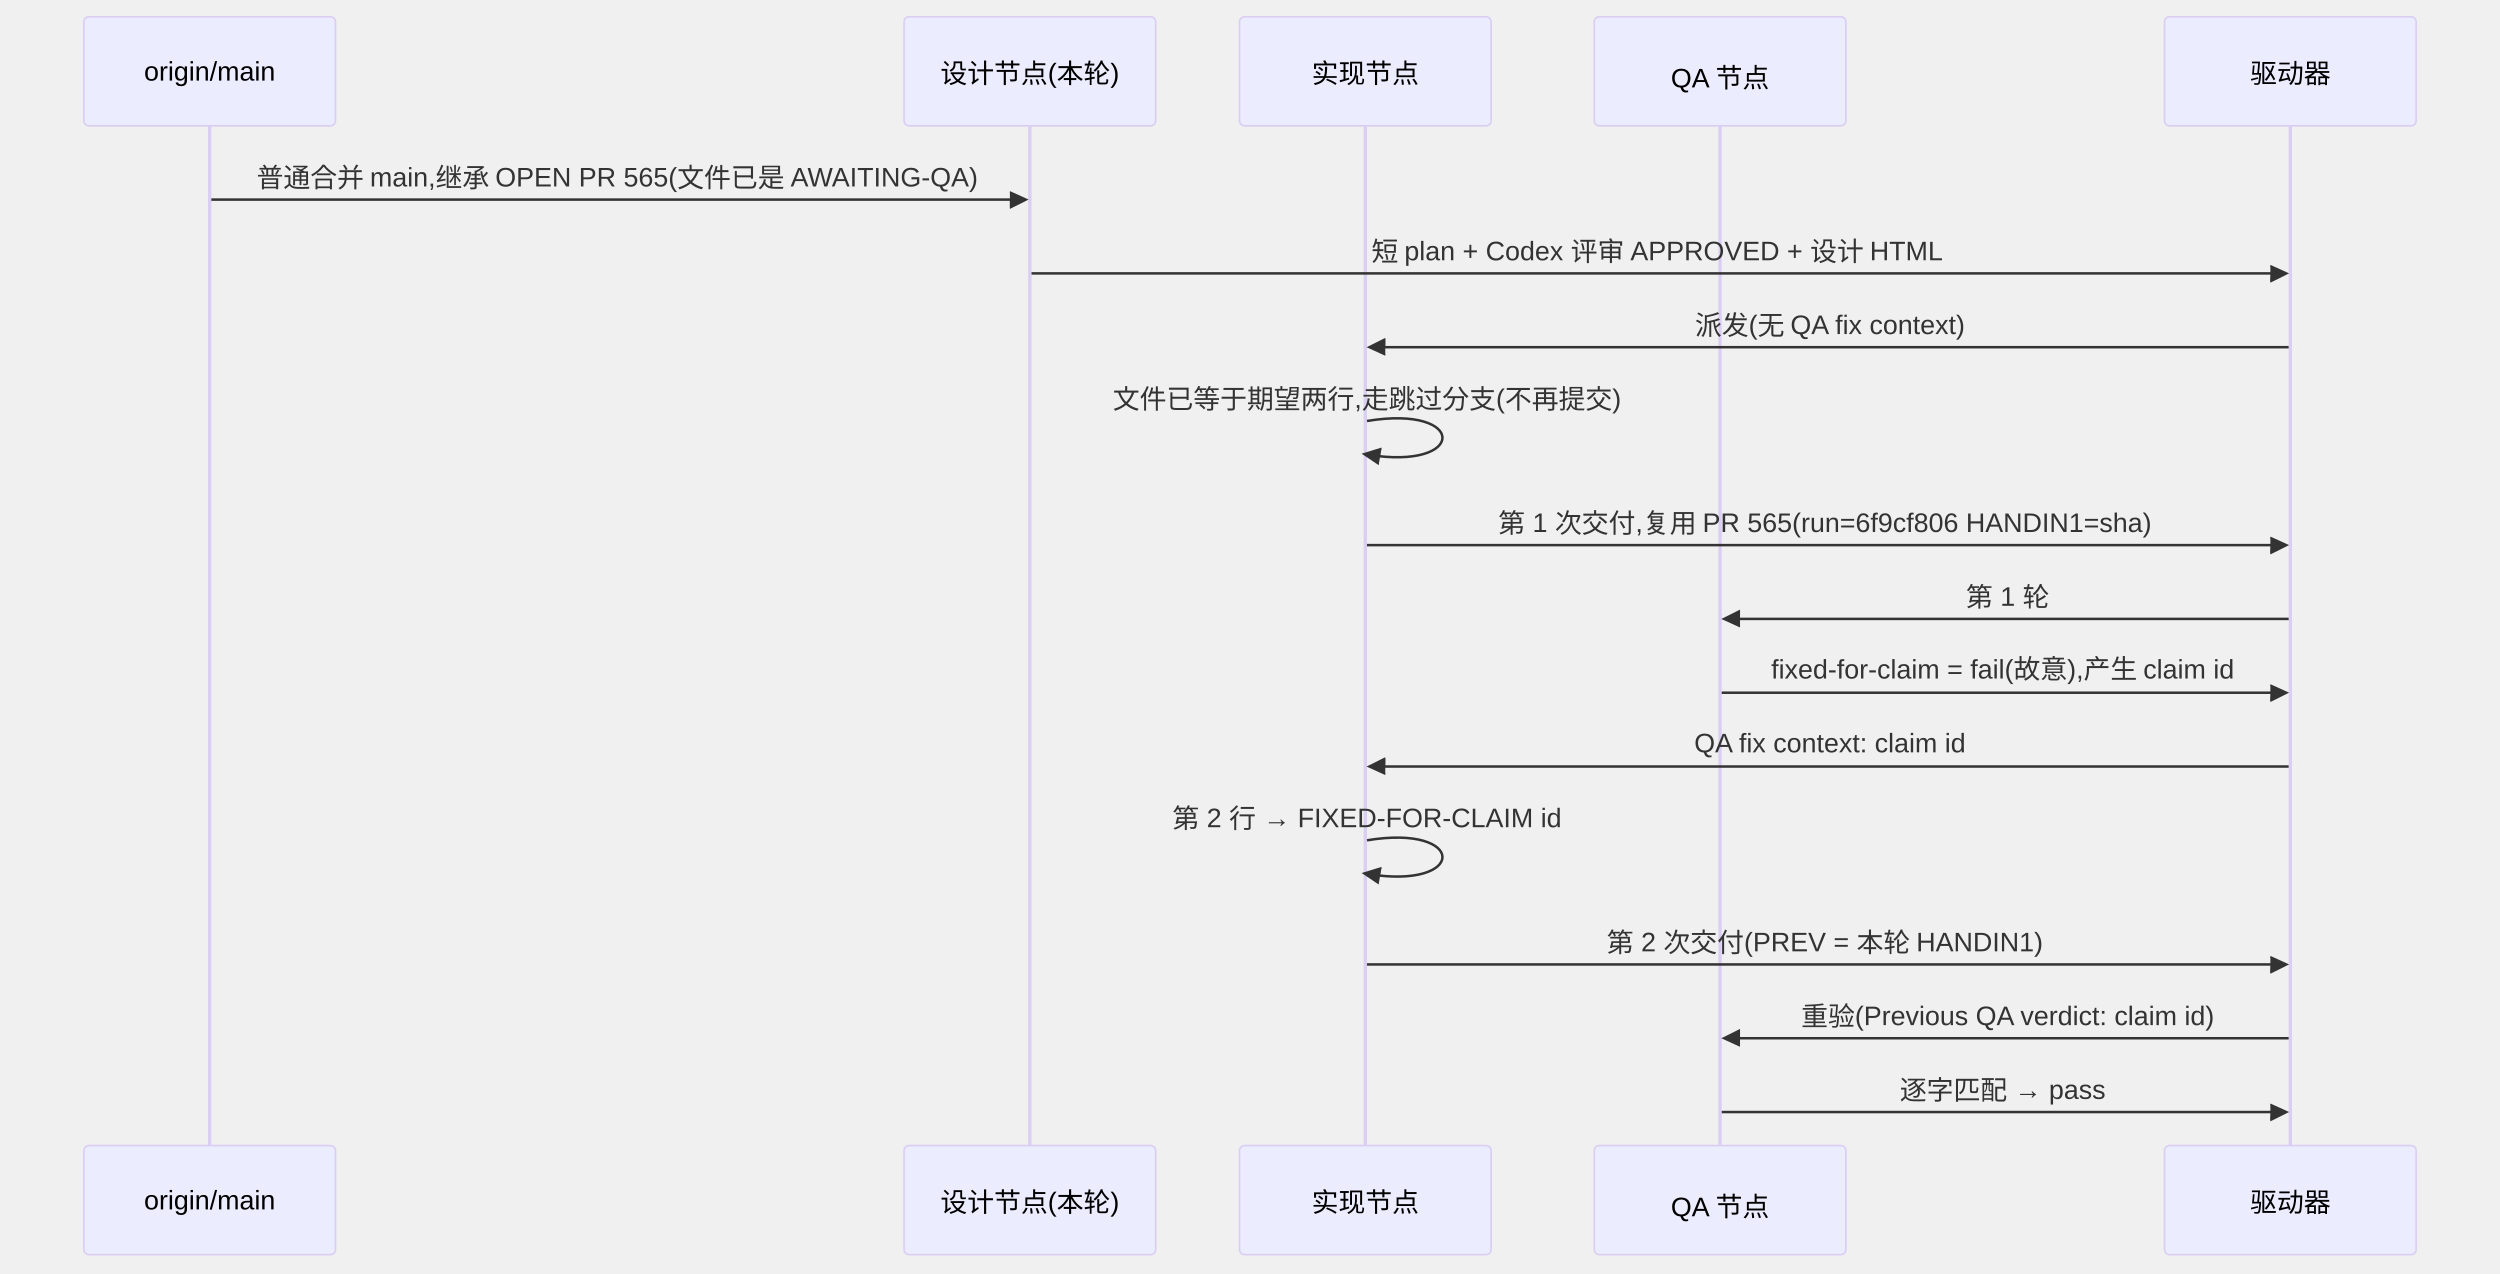
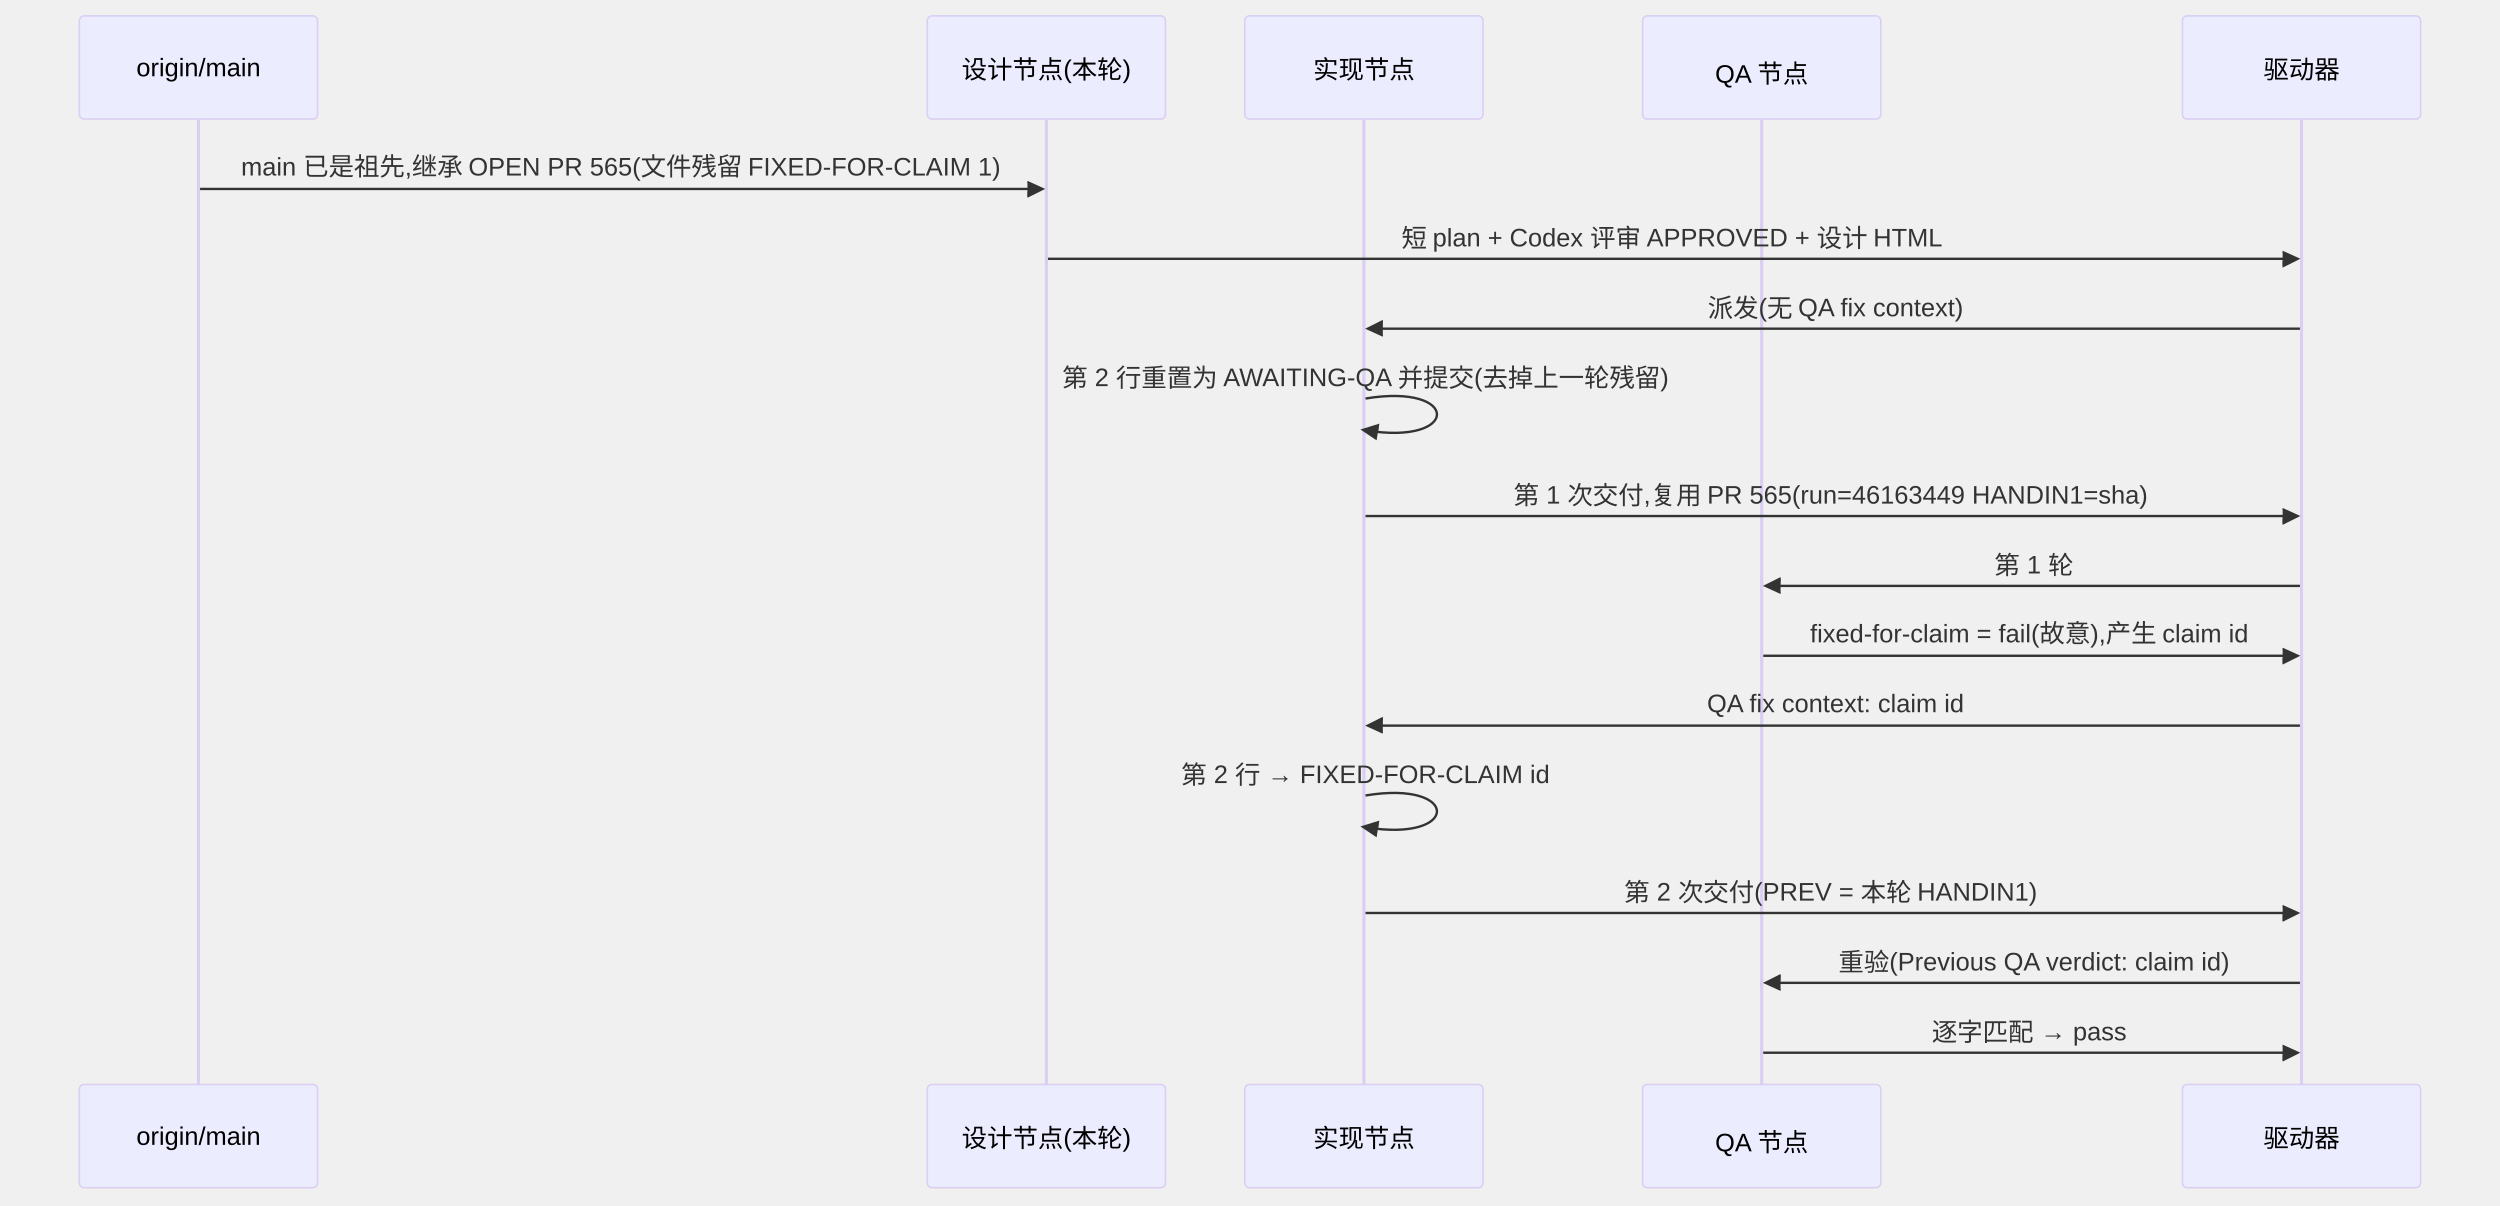
- <svg xmlns="http://www.w3.org/2000/svg" id="FLY-3150-d1" width="100%" style="max-width: 1490.5px; background-color: white;" viewBox="-50 -10 1490.5 759" role="graphics-document document" aria-roledescription="sequence">
+ <svg xmlns="http://www.w3.org/2000/svg" id="FLY-3150-d1" width="100%" style="max-width: 1574.5px; background-color: white;" viewBox="-50 -10 1574.5 759" role="graphics-document document" aria-roledescription="sequence">
  <g>
-     <rect x="1240.5" y="673" fill="#eaeaea" stroke="#666" width="150" height="65" name="D" rx="3" ry="3" class="actor actor-bottom" />
-     <text x="1315.5" y="705.5" dominant-baseline="central" alignment-baseline="central" class="actor actor-box" style="text-anchor: middle; font-size: 16px; font-weight: 400;">
-       <tspan x="1315.5" dy="0">驱动器</tspan>
+     <rect x="1324.5" y="673" fill="#eaeaea" stroke="#666" width="150" height="65" name="D" rx="3" ry="3" class="actor actor-bottom" />
+     <text x="1399.5" y="705.5" dominant-baseline="central" alignment-baseline="central" class="actor actor-box" style="text-anchor: middle; font-size: 16px; font-weight: 400;">
+       <tspan x="1399.5" dy="0">驱动器</tspan>
    </text>
  </g>
  <g>
-     <rect x="900.5" y="673" fill="#eaeaea" stroke="#666" width="150" height="65" name="Q" rx="3" ry="3" class="actor actor-bottom" />
-     <text x="975.5" y="705.5" dominant-baseline="central" alignment-baseline="central" class="actor actor-box" style="text-anchor: middle; font-size: 16px; font-weight: 400;">
-       <tspan x="975.5" dy="0">QA 节点</tspan>
+     <rect x="984.5" y="673" fill="#eaeaea" stroke="#666" width="150" height="65" name="Q" rx="3" ry="3" class="actor actor-bottom" />
+     <text x="1059.5" y="705.5" dominant-baseline="central" alignment-baseline="central" class="actor actor-box" style="text-anchor: middle; font-size: 16px; font-weight: 400;">
+       <tspan x="1059.5" dy="0">QA 节点</tspan>
    </text>
  </g>
  <g>
-     <rect x="689" y="673" fill="#eaeaea" stroke="#666" width="150" height="65" name="I" rx="3" ry="3" class="actor actor-bottom" />
-     <text x="764" y="705.5" dominant-baseline="central" alignment-baseline="central" class="actor actor-box" style="text-anchor: middle; font-size: 16px; font-weight: 400;">
-       <tspan x="764" dy="0">实现节点</tspan>
+     <rect x="734" y="673" fill="#eaeaea" stroke="#666" width="150" height="65" name="I" rx="3" ry="3" class="actor actor-bottom" />
+     <text x="809" y="705.5" dominant-baseline="central" alignment-baseline="central" class="actor actor-box" style="text-anchor: middle; font-size: 16px; font-weight: 400;">
+       <tspan x="809" dy="0">实现节点</tspan>
    </text>
  </g>
  <g>
-     <rect x="489" y="673" fill="#eaeaea" stroke="#666" width="150" height="65" name="S" rx="3" ry="3" class="actor actor-bottom" />
-     <text x="564" y="705.5" dominant-baseline="central" alignment-baseline="central" class="actor actor-box" style="text-anchor: middle; font-size: 16px; font-weight: 400;">
-       <tspan x="564" dy="0">设计节点(本轮)</tspan>
+     <rect x="534" y="673" fill="#eaeaea" stroke="#666" width="150" height="65" name="S" rx="3" ry="3" class="actor actor-bottom" />
+     <text x="609" y="705.5" dominant-baseline="central" alignment-baseline="central" class="actor actor-box" style="text-anchor: middle; font-size: 16px; font-weight: 400;">
+       <tspan x="609" dy="0">设计节点(本轮)</tspan>
    </text>
  </g>
  <g>
    <rect x="0" y="673" fill="#eaeaea" stroke="#666" width="150" height="65" name="M" rx="3" ry="3" class="actor actor-bottom" />
    <text x="75" y="705.5" dominant-baseline="central" alignment-baseline="central" class="actor actor-box" style="text-anchor: middle; font-size: 16px; font-weight: 400;">
      <tspan x="75" dy="0">origin/main</tspan>
    </text>
  </g>
  <g>
-     <line id="actor4" x1="1315.5" y1="65" x2="1315.5" y2="673" class="actor-line 200" stroke-width="0.5px" stroke="#999" name="D" />
+     <line id="actor4" x1="1399.5" y1="65" x2="1399.5" y2="673" class="actor-line 200" stroke-width="0.5px" stroke="#999" name="D" />
    <g id="root-4">
-       <rect x="1240.5" y="0" fill="#eaeaea" stroke="#666" width="150" height="65" name="D" rx="3" ry="3" class="actor actor-top" />
-       <text x="1315.5" y="32.5" dominant-baseline="central" alignment-baseline="central" class="actor actor-box" style="text-anchor: middle; font-size: 16px; font-weight: 400;">
-         <tspan x="1315.5" dy="0">驱动器</tspan>
+       <rect x="1324.5" y="0" fill="#eaeaea" stroke="#666" width="150" height="65" name="D" rx="3" ry="3" class="actor actor-top" />
+       <text x="1399.5" y="32.5" dominant-baseline="central" alignment-baseline="central" class="actor actor-box" style="text-anchor: middle; font-size: 16px; font-weight: 400;">
+         <tspan x="1399.5" dy="0">驱动器</tspan>
      </text>
    </g>
  </g>
  <g>
-     <line id="actor3" x1="975.5" y1="65" x2="975.5" y2="673" class="actor-line 200" stroke-width="0.5px" stroke="#999" name="Q" />
+     <line id="actor3" x1="1059.5" y1="65" x2="1059.5" y2="673" class="actor-line 200" stroke-width="0.5px" stroke="#999" name="Q" />
    <g id="root-3">
-       <rect x="900.5" y="0" fill="#eaeaea" stroke="#666" width="150" height="65" name="Q" rx="3" ry="3" class="actor actor-top" />
-       <text x="975.5" y="32.5" dominant-baseline="central" alignment-baseline="central" class="actor actor-box" style="text-anchor: middle; font-size: 16px; font-weight: 400;">
-         <tspan x="975.5" dy="0">QA 节点</tspan>
+       <rect x="984.5" y="0" fill="#eaeaea" stroke="#666" width="150" height="65" name="Q" rx="3" ry="3" class="actor actor-top" />
+       <text x="1059.5" y="32.5" dominant-baseline="central" alignment-baseline="central" class="actor actor-box" style="text-anchor: middle; font-size: 16px; font-weight: 400;">
+         <tspan x="1059.5" dy="0">QA 节点</tspan>
      </text>
    </g>
  </g>
  <g>
-     <line id="actor2" x1="764" y1="65" x2="764" y2="673" class="actor-line 200" stroke-width="0.5px" stroke="#999" name="I" />
+     <line id="actor2" x1="809" y1="65" x2="809" y2="673" class="actor-line 200" stroke-width="0.5px" stroke="#999" name="I" />
    <g id="root-2">
-       <rect x="689" y="0" fill="#eaeaea" stroke="#666" width="150" height="65" name="I" rx="3" ry="3" class="actor actor-top" />
-       <text x="764" y="32.5" dominant-baseline="central" alignment-baseline="central" class="actor actor-box" style="text-anchor: middle; font-size: 16px; font-weight: 400;">
-         <tspan x="764" dy="0">实现节点</tspan>
+       <rect x="734" y="0" fill="#eaeaea" stroke="#666" width="150" height="65" name="I" rx="3" ry="3" class="actor actor-top" />
+       <text x="809" y="32.5" dominant-baseline="central" alignment-baseline="central" class="actor actor-box" style="text-anchor: middle; font-size: 16px; font-weight: 400;">
+         <tspan x="809" dy="0">实现节点</tspan>
      </text>
    </g>
  </g>
  <g>
-     <line id="actor1" x1="564" y1="65" x2="564" y2="673" class="actor-line 200" stroke-width="0.5px" stroke="#999" name="S" />
+     <line id="actor1" x1="609" y1="65" x2="609" y2="673" class="actor-line 200" stroke-width="0.5px" stroke="#999" name="S" />
    <g id="root-1">
-       <rect x="489" y="0" fill="#eaeaea" stroke="#666" width="150" height="65" name="S" rx="3" ry="3" class="actor actor-top" />
-       <text x="564" y="32.5" dominant-baseline="central" alignment-baseline="central" class="actor actor-box" style="text-anchor: middle; font-size: 16px; font-weight: 400;">
-         <tspan x="564" dy="0">设计节点(本轮)</tspan>
+       <rect x="534" y="0" fill="#eaeaea" stroke="#666" width="150" height="65" name="S" rx="3" ry="3" class="actor actor-top" />
+       <text x="609" y="32.5" dominant-baseline="central" alignment-baseline="central" class="actor actor-box" style="text-anchor: middle; font-size: 16px; font-weight: 400;">
+         <tspan x="609" dy="0">设计节点(本轮)</tspan>
      </text>
    </g>
  </g>
  <g>
    <line id="actor0" x1="75" y1="65" x2="75" y2="673" class="actor-line 200" stroke-width="0.5px" stroke="#999" name="M" />
    <g id="root-0">
      <rect x="0" y="0" fill="#eaeaea" stroke="#666" width="150" height="65" name="M" rx="3" ry="3" class="actor actor-top" />
      <text x="75" y="32.5" dominant-baseline="central" alignment-baseline="central" class="actor actor-box" style="text-anchor: middle; font-size: 16px; font-weight: 400;">
        <tspan x="75" dy="0">origin/main</tspan>
      </text>
    </g>
  </g>
  <style>#FLY-3150-d1{font-family:"trebuchet ms",verdana,arial,sans-serif;font-size:16px;fill:#333;}@keyframes edge-animation-frame{from{stroke-dashoffset:0;}}@keyframes dash{to{stroke-dashoffset:0;}}#FLY-3150-d1 .edge-animation-slow{stroke-dasharray:9,5!important;stroke-dashoffset:900;animation:dash 50s linear infinite;stroke-linecap:round;}#FLY-3150-d1 .edge-animation-fast{stroke-dasharray:9,5!important;stroke-dashoffset:900;animation:dash 20s linear infinite;stroke-linecap:round;}#FLY-3150-d1 .error-icon{fill:#552222;}#FLY-3150-d1 .error-text{fill:#552222;stroke:#552222;}#FLY-3150-d1 .edge-thickness-normal{stroke-width:1px;}#FLY-3150-d1 .edge-thickness-thick{stroke-width:3.5px;}#FLY-3150-d1 .edge-pattern-solid{stroke-dasharray:0;}#FLY-3150-d1 .edge-thickness-invisible{stroke-width:0;fill:none;}#FLY-3150-d1 .edge-pattern-dashed{stroke-dasharray:3;}#FLY-3150-d1 .edge-pattern-dotted{stroke-dasharray:2;}#FLY-3150-d1 .marker{fill:#333333;stroke:#333333;}#FLY-3150-d1 .marker.cross{stroke:#333333;}#FLY-3150-d1 svg{font-family:"trebuchet ms",verdana,arial,sans-serif;font-size:16px;}#FLY-3150-d1 p{margin:0;}#FLY-3150-d1 .actor{stroke:hsl(259.626, 59.777%, 87.902%);fill:#ECECFF;}#FLY-3150-d1 text.actor&gt;tspan{fill:black;stroke:none;}#FLY-3150-d1 .actor-line{stroke:hsl(259.626, 59.777%, 87.902%);}#FLY-3150-d1 .innerArc{stroke-width:1.5;stroke-dasharray:none;}#FLY-3150-d1 .messageLine0{stroke-width:1.5;stroke-dasharray:none;stroke:#333;}#FLY-3150-d1 .messageLine1{stroke-width:1.5;stroke-dasharray:2,2;stroke:#333;}#FLY-3150-d1 #arrowhead path{fill:#333;stroke:#333;}#FLY-3150-d1 .sequenceNumber{fill:white;}#FLY-3150-d1 #sequencenumber{fill:#333;}#FLY-3150-d1 #crosshead path{fill:#333;stroke:#333;}#FLY-3150-d1 .messageText{fill:#333;stroke:none;}#FLY-3150-d1 .labelBox{stroke:hsl(259.626, 59.777%, 87.902%);fill:#ECECFF;}#FLY-3150-d1 .labelText,#FLY-3150-d1 .labelText&gt;tspan{fill:black;stroke:none;}#FLY-3150-d1 .loopText,#FLY-3150-d1 .loopText&gt;tspan{fill:black;stroke:none;}#FLY-3150-d1 .loopLine{stroke-width:2px;stroke-dasharray:2,2;stroke:hsl(259.626, 59.777%, 87.902%);fill:hsl(259.626, 59.777%, 87.902%);}#FLY-3150-d1 .note{stroke:#aaaa33;fill:#fff5ad;}#FLY-3150-d1 .noteText,#FLY-3150-d1 .noteText&gt;tspan{fill:black;stroke:none;}#FLY-3150-d1 .activation0{fill:#f4f4f4;stroke:#666;}#FLY-3150-d1 .activation1{fill:#f4f4f4;stroke:#666;}#FLY-3150-d1 .activation2{fill:#f4f4f4;stroke:#666;}#FLY-3150-d1 .actorPopupMenu{position:absolute;}#FLY-3150-d1 .actorPopupMenuPanel{position:absolute;fill:#ECECFF;box-shadow:0px 8px 16px 0px rgba(0,0,0,0.2);filter:drop-shadow(3px 5px 2px rgb(0 0 0 / 0.4));}#FLY-3150-d1 .actor-man line{stroke:hsl(259.626, 59.777%, 87.902%);fill:#ECECFF;}#FLY-3150-d1 .actor-man circle,#FLY-3150-d1 line{stroke:hsl(259.626, 59.777%, 87.902%);fill:#ECECFF;stroke-width:2px;}#FLY-3150-d1 :root{--mermaid-font-family:"trebuchet ms",verdana,arial,sans-serif;}</style>
  <g />
  <defs>
    <symbol id="computer" width="24" height="24">
      <path transform="scale(.5)" d="M2 2v13h20v-13h-20zm18 11h-16v-9h16v9zm-10.228 6l.466-1h3.524l.467 1h-4.457zm14.228 3h-24l2-6h2.104l-1.33 4h18.45l-1.297-4h2.073l2 6zm-5-10h-14v-7h14v7z" />
    </symbol>
  </defs>
  <defs>
    <symbol id="database" fill-rule="evenodd" clip-rule="evenodd">
      <path transform="scale(.5)" d="M12.258.001l.256.004.255.005.253.008.251.01.249.012.247.015.246.016.242.019.241.02.239.023.236.024.233.027.231.028.229.031.225.032.223.034.22.036.217.038.214.04.211.041.208.043.205.045.201.046.198.048.194.05.191.051.187.053.183.054.18.056.175.057.172.059.168.06.163.061.16.063.155.064.15.066.074.033.073.033.071.034.07.034.069.035.068.035.067.035.066.035.064.036.064.036.062.036.06.036.06.037.058.037.058.037.055.038.055.038.053.038.052.038.051.039.05.039.048.039.047.039.045.04.044.04.043.04.041.04.04.041.039.041.037.041.036.041.034.041.033.042.032.042.03.042.029.042.027.042.026.043.024.043.023.043.021.043.02.043.018.044.017.043.015.044.013.044.012.044.011.045.009.044.007.045.006.045.004.045.002.045.001.045v17l-.001.045-.002.045-.004.045-.006.045-.007.045-.009.044-.011.045-.012.044-.013.044-.015.044-.017.043-.018.044-.02.043-.021.043-.023.043-.024.043-.026.043-.027.042-.029.042-.03.042-.032.042-.033.042-.034.041-.036.041-.037.041-.039.041-.04.041-.041.04-.043.04-.044.04-.045.04-.047.039-.048.039-.05.039-.051.039-.052.038-.053.038-.055.038-.055.038-.058.037-.058.037-.06.037-.06.036-.062.036-.064.036-.064.036-.066.035-.067.035-.068.035-.069.035-.07.034-.071.034-.073.033-.074.033-.15.066-.155.064-.16.063-.163.061-.168.06-.172.059-.175.057-.18.056-.183.054-.187.053-.191.051-.194.05-.198.048-.201.046-.205.045-.208.043-.211.041-.214.04-.217.038-.22.036-.223.034-.225.032-.229.031-.231.028-.233.027-.236.024-.239.023-.241.02-.242.019-.246.016-.247.015-.249.012-.251.01-.253.008-.255.005-.256.004-.258.001-.258-.001-.256-.004-.255-.005-.253-.008-.251-.01-.249-.012-.247-.015-.245-.016-.243-.019-.241-.02-.238-.023-.236-.024-.234-.027-.231-.028-.228-.031-.226-.032-.223-.034-.22-.036-.217-.038-.214-.04-.211-.041-.208-.043-.204-.045-.201-.046-.198-.048-.195-.05-.19-.051-.187-.053-.184-.054-.179-.056-.176-.057-.172-.059-.167-.06-.164-.061-.159-.063-.155-.064-.151-.066-.074-.033-.072-.033-.072-.034-.07-.034-.069-.035-.068-.035-.067-.035-.066-.035-.064-.036-.063-.036-.062-.036-.061-.036-.06-.037-.058-.037-.057-.037-.056-.038-.055-.038-.053-.038-.052-.038-.051-.039-.049-.039-.049-.039-.046-.039-.046-.04-.044-.04-.043-.04-.041-.04-.04-.041-.039-.041-.037-.041-.036-.041-.034-.041-.033-.042-.032-.042-.03-.042-.029-.042-.027-.042-.026-.043-.024-.043-.023-.043-.021-.043-.02-.043-.018-.044-.017-.043-.015-.044-.013-.044-.012-.044-.011-.045-.009-.044-.007-.045-.006-.045-.004-.045-.002-.045-.001-.045v-17l.001-.045.002-.045.004-.045.006-.045.007-.045.009-.044.011-.045.012-.044.013-.044.015-.044.017-.043.018-.044.02-.043.021-.043.023-.043.024-.043.026-.043.027-.042.029-.042.03-.042.032-.042.033-.042.034-.041.036-.041.037-.041.039-.041.04-.041.041-.04.043-.04.044-.04.046-.04.046-.039.049-.039.049-.039.051-.039.052-.038.053-.038.055-.038.056-.038.057-.037.058-.037.06-.037.061-.036.062-.036.063-.036.064-.036.066-.035.067-.035.068-.035.069-.035.07-.034.072-.034.072-.033.074-.033.151-.066.155-.064.159-.063.164-.061.167-.06.172-.059.176-.057.179-.056.184-.054.187-.053.19-.051.195-.05.198-.048.201-.046.204-.045.208-.043.211-.041.214-.04.217-.038.22-.036.223-.034.226-.032.228-.031.231-.028.234-.027.236-.024.238-.023.241-.02.243-.019.245-.016.247-.015.249-.012.251-.01.253-.008.255-.005.256-.004.258-.001.258.001zm-9.258 20.499v.01l.001.021.003.021.004.022.005.021.006.022.007.022.009.023.01.022.011.023.012.023.013.023.015.023.016.024.017.023.018.024.019.024.021.024.022.025.023.024.024.025.052.049.056.05.061.051.066.051.07.051.075.051.079.052.084.052.088.052.092.052.097.052.102.051.105.052.11.052.114.051.119.051.123.051.127.05.131.05.135.05.139.048.144.049.147.047.152.047.155.047.16.045.163.045.167.043.171.043.176.041.178.041.183.039.187.039.19.037.194.035.197.035.202.033.204.031.209.03.212.029.216.027.219.025.222.024.226.021.23.02.233.018.236.016.24.015.243.012.246.01.249.008.253.005.256.004.259.001.26-.001.257-.004.254-.005.25-.008.247-.011.244-.012.241-.014.237-.016.233-.018.231-.021.226-.021.224-.024.22-.026.216-.027.212-.028.21-.031.205-.031.202-.034.198-.034.194-.036.191-.037.187-.039.183-.04.179-.04.175-.042.172-.043.168-.044.163-.045.16-.046.155-.046.152-.047.148-.048.143-.049.139-.049.136-.05.131-.05.126-.05.123-.051.118-.052.114-.051.11-.052.106-.052.101-.052.096-.052.092-.052.088-.053.083-.051.079-.052.074-.052.07-.051.065-.051.06-.051.056-.05.051-.05.023-.024.023-.025.021-.024.02-.024.019-.024.018-.024.017-.024.015-.023.014-.024.013-.023.012-.023.01-.023.01-.022.008-.022.006-.022.006-.022.004-.022.004-.021.001-.021.001-.021v-4.127l-.077.055-.08.053-.083.054-.085.053-.087.052-.09.052-.093.051-.095.05-.097.05-.1.049-.102.049-.105.048-.106.047-.109.047-.111.046-.114.045-.115.045-.118.044-.12.043-.122.042-.124.042-.126.041-.128.04-.13.04-.132.038-.134.038-.135.037-.138.037-.139.035-.142.035-.143.034-.144.033-.147.032-.148.031-.15.03-.151.03-.153.029-.154.027-.156.027-.158.026-.159.025-.161.024-.162.023-.163.022-.165.021-.166.02-.167.019-.169.018-.169.017-.171.016-.173.015-.173.014-.175.013-.175.012-.177.011-.178.01-.179.008-.179.008-.181.006-.182.005-.182.004-.184.003-.184.002h-.37l-.184-.002-.184-.003-.182-.004-.182-.005-.181-.006-.179-.008-.179-.008-.178-.01-.176-.011-.176-.012-.175-.013-.173-.014-.172-.015-.171-.016-.17-.017-.169-.018-.167-.019-.166-.02-.165-.021-.163-.022-.162-.023-.161-.024-.159-.025-.157-.026-.156-.027-.155-.027-.153-.029-.151-.03-.15-.03-.148-.031-.146-.032-.145-.033-.143-.034-.141-.035-.14-.035-.137-.037-.136-.037-.134-.038-.132-.038-.13-.04-.128-.04-.126-.041-.124-.042-.122-.042-.12-.044-.117-.043-.116-.045-.113-.045-.112-.046-.109-.047-.106-.047-.105-.048-.102-.049-.1-.049-.097-.05-.095-.05-.093-.052-.09-.051-.087-.052-.085-.053-.083-.054-.08-.054-.077-.054v4.127zm0-5.654v.011l.001.021.003.021.004.021.005.022.006.022.007.022.009.022.01.022.011.023.012.023.013.023.015.024.016.023.017.024.018.024.019.024.021.024.022.024.023.025.024.024.052.05.056.05.061.05.066.051.07.051.075.052.079.051.084.052.088.052.092.052.097.052.102.052.105.052.11.051.114.051.119.052.123.05.127.051.131.05.135.049.139.049.144.048.147.048.152.047.155.046.16.045.163.045.167.044.171.042.176.042.178.04.183.04.187.038.19.037.194.036.197.034.202.033.204.032.209.03.212.028.216.027.219.025.222.024.226.022.23.02.233.018.236.016.24.014.243.012.246.01.249.008.253.006.256.003.259.001.26-.001.257-.003.254-.006.25-.008.247-.01.244-.012.241-.015.237-.016.233-.018.231-.02.226-.022.224-.024.22-.025.216-.027.212-.029.21-.03.205-.032.202-.033.198-.035.194-.036.191-.037.187-.039.183-.039.179-.041.175-.042.172-.043.168-.044.163-.045.16-.045.155-.047.152-.047.148-.048.143-.048.139-.05.136-.049.131-.05.126-.051.123-.051.118-.051.114-.052.11-.052.106-.052.101-.052.096-.052.092-.052.088-.052.083-.052.079-.052.074-.051.07-.052.065-.051.06-.05.056-.051.051-.049.023-.025.023-.024.021-.025.02-.024.019-.024.018-.024.017-.024.015-.023.014-.023.013-.024.012-.022.01-.023.01-.023.008-.022.006-.022.006-.022.004-.021.004-.022.001-.021.001-.021v-4.139l-.077.054-.08.054-.083.054-.085.052-.087.053-.09.051-.093.051-.095.051-.097.05-.1.049-.102.049-.105.048-.106.047-.109.047-.111.046-.114.045-.115.044-.118.044-.12.044-.122.042-.124.042-.126.041-.128.04-.13.039-.132.039-.134.038-.135.037-.138.036-.139.036-.142.035-.143.033-.144.033-.147.033-.148.031-.15.03-.151.03-.153.028-.154.028-.156.027-.158.026-.159.025-.161.024-.162.023-.163.022-.165.021-.166.02-.167.019-.169.018-.169.017-.171.016-.173.015-.173.014-.175.013-.175.012-.177.011-.178.009-.179.009-.179.007-.181.007-.182.005-.182.004-.184.003-.184.002h-.37l-.184-.002-.184-.003-.182-.004-.182-.005-.181-.007-.179-.007-.179-.009-.178-.009-.176-.011-.176-.012-.175-.013-.173-.014-.172-.015-.171-.016-.17-.017-.169-.018-.167-.019-.166-.02-.165-.021-.163-.022-.162-.023-.161-.024-.159-.025-.157-.026-.156-.027-.155-.028-.153-.028-.151-.03-.15-.03-.148-.031-.146-.033-.145-.033-.143-.033-.141-.035-.14-.036-.137-.036-.136-.037-.134-.038-.132-.039-.13-.039-.128-.04-.126-.041-.124-.042-.122-.043-.12-.043-.117-.044-.116-.044-.113-.046-.112-.046-.109-.046-.106-.047-.105-.048-.102-.049-.1-.049-.097-.05-.095-.051-.093-.051-.09-.051-.087-.053-.085-.052-.083-.054-.08-.054-.077-.054v4.139zm0-5.666v.011l.001.02.003.022.004.021.005.022.006.021.007.022.009.023.01.022.011.023.012.023.013.023.015.023.016.024.017.024.018.023.019.024.021.025.022.024.023.024.024.025.052.05.056.05.061.05.066.051.07.051.075.052.079.051.084.052.088.052.092.052.097.052.102.052.105.051.11.052.114.051.119.051.123.051.127.05.131.05.135.05.139.049.144.048.147.048.152.047.155.046.16.045.163.045.167.043.171.043.176.042.178.04.183.04.187.038.19.037.194.036.197.034.202.033.204.032.209.03.212.028.216.027.219.025.222.024.226.021.23.02.233.018.236.017.24.014.243.012.246.01.249.008.253.006.256.003.259.001.26-.001.257-.003.254-.006.25-.008.247-.01.244-.013.241-.014.237-.016.233-.018.231-.02.226-.022.224-.024.22-.025.216-.027.212-.029.21-.03.205-.032.202-.033.198-.035.194-.036.191-.037.187-.039.183-.039.179-.041.175-.042.172-.043.168-.044.163-.045.16-.045.155-.047.152-.047.148-.048.143-.049.139-.049.136-.049.131-.051.126-.05.123-.051.118-.052.114-.051.11-.052.106-.052.101-.052.096-.052.092-.052.088-.052.083-.052.079-.052.074-.052.07-.051.065-.051.06-.051.056-.05.051-.049.023-.025.023-.025.021-.024.02-.024.019-.024.018-.024.017-.024.015-.023.014-.024.013-.023.012-.023.01-.022.01-.023.008-.022.006-.022.006-.022.004-.022.004-.021.001-.021.001-.021v-4.153l-.077.054-.08.054-.083.053-.085.053-.087.053-.09.051-.093.051-.095.051-.097.05-.1.049-.102.048-.105.048-.106.048-.109.046-.111.046-.114.046-.115.044-.118.044-.12.043-.122.043-.124.042-.126.041-.128.04-.13.039-.132.039-.134.038-.135.037-.138.036-.139.036-.142.034-.143.034-.144.033-.147.032-.148.032-.15.03-.151.03-.153.028-.154.028-.156.027-.158.026-.159.024-.161.024-.162.023-.163.023-.165.021-.166.02-.167.019-.169.018-.169.017-.171.016-.173.015-.173.014-.175.013-.175.012-.177.01-.178.01-.179.009-.179.007-.181.006-.182.006-.182.004-.184.003-.184.001-.185.001-.185-.001-.184-.001-.184-.003-.182-.004-.182-.006-.181-.006-.179-.007-.179-.009-.178-.01-.176-.01-.176-.012-.175-.013-.173-.014-.172-.015-.171-.016-.17-.017-.169-.018-.167-.019-.166-.02-.165-.021-.163-.023-.162-.023-.161-.024-.159-.024-.157-.026-.156-.027-.155-.028-.153-.028-.151-.03-.15-.03-.148-.032-.146-.032-.145-.033-.143-.034-.141-.034-.14-.036-.137-.036-.136-.037-.134-.038-.132-.039-.13-.039-.128-.041-.126-.041-.124-.041-.122-.043-.12-.043-.117-.044-.116-.044-.113-.046-.112-.046-.109-.046-.106-.048-.105-.048-.102-.048-.1-.05-.097-.049-.095-.051-.093-.051-.09-.052-.087-.052-.085-.053-.083-.053-.08-.054-.077-.054v4.153zm8.74-8.179l-.257.004-.254.005-.25.008-.247.011-.244.012-.241.014-.237.016-.233.018-.231.021-.226.022-.224.023-.22.026-.216.027-.212.028-.21.031-.205.032-.202.033-.198.034-.194.036-.191.038-.187.038-.183.04-.179.041-.175.042-.172.043-.168.043-.163.045-.16.046-.155.046-.152.048-.148.048-.143.048-.139.049-.136.05-.131.05-.126.051-.123.051-.118.051-.114.052-.11.052-.106.052-.101.052-.096.052-.092.052-.088.052-.083.052-.079.052-.074.051-.07.052-.065.051-.06.05-.056.05-.051.05-.023.025-.023.024-.021.024-.02.025-.019.024-.018.024-.017.023-.015.024-.014.023-.013.023-.012.023-.01.023-.01.022-.008.022-.006.023-.006.021-.004.022-.004.021-.001.021-.001.021.001.021.001.021.004.021.004.022.006.021.006.023.008.022.01.022.01.023.012.023.013.023.014.023.015.024.017.023.018.024.019.024.02.025.021.024.023.024.023.025.051.05.056.05.06.05.065.051.07.052.074.051.079.052.083.052.088.052.092.052.096.052.101.052.106.052.11.052.114.052.118.051.123.051.126.051.131.05.136.05.139.049.143.048.148.048.152.048.155.046.16.046.163.045.168.043.172.043.175.042.179.041.183.04.187.038.191.038.194.036.198.034.202.033.205.032.21.031.212.028.216.027.22.026.224.023.226.022.231.021.233.018.237.016.241.014.244.012.247.011.25.008.254.005.257.004.26.001.26-.001.257-.004.254-.005.25-.008.247-.011.244-.012.241-.014.237-.016.233-.018.231-.021.226-.022.224-.023.22-.026.216-.027.212-.028.21-.031.205-.032.202-.033.198-.034.194-.036.191-.038.187-.038.183-.04.179-.041.175-.042.172-.043.168-.043.163-.045.16-.046.155-.046.152-.048.148-.048.143-.048.139-.049.136-.05.131-.05.126-.051.123-.051.118-.051.114-.052.11-.052.106-.052.101-.052.096-.052.092-.052.088-.052.083-.052.079-.052.074-.051.07-.052.065-.051.06-.05.056-.05.051-.05.023-.025.023-.024.021-.024.02-.025.019-.024.018-.024.017-.023.015-.024.014-.023.013-.023.012-.023.01-.023.01-.022.008-.022.006-.023.006-.021.004-.022.004-.021.001-.021.001-.021-.001-.021-.001-.021-.004-.021-.004-.022-.006-.021-.006-.023-.008-.022-.01-.022-.01-.023-.012-.023-.013-.023-.014-.023-.015-.024-.017-.023-.018-.024-.019-.024-.02-.025-.021-.024-.023-.024-.023-.025-.051-.05-.056-.05-.06-.05-.065-.051-.07-.052-.074-.051-.079-.052-.083-.052-.088-.052-.092-.052-.096-.052-.101-.052-.106-.052-.11-.052-.114-.052-.118-.051-.123-.051-.126-.051-.131-.05-.136-.05-.139-.049-.143-.048-.148-.048-.152-.048-.155-.046-.16-.046-.163-.045-.168-.043-.172-.043-.175-.042-.179-.041-.183-.04-.187-.038-.191-.038-.194-.036-.198-.034-.202-.033-.205-.032-.21-.031-.212-.028-.216-.027-.22-.026-.224-.023-.226-.022-.231-.021-.233-.018-.237-.016-.241-.014-.244-.012-.247-.011-.25-.008-.254-.005-.257-.004-.26-.001-.26.001z" />
    </symbol>
  </defs>
  <defs>
    <symbol id="clock" width="24" height="24">
      <path transform="scale(.5)" d="M12 2c5.514 0 10 4.486 10 10s-4.486 10-10 10-10-4.486-10-10 4.486-10 10-10zm0-2c-6.627 0-12 5.373-12 12s5.373 12 12 12 12-5.373 12-12-5.373-12-12-12zm5.848 12.459c.202.038.202.333.001.372-1.907.361-6.045 1.111-6.547 1.111-.719 0-1.301-.582-1.301-1.301 0-.512.77-5.447 1.125-7.445.034-.192.312-.181.343.014l.985 6.238 5.394 1.011z" />
    </symbol>
  </defs>
  <defs>
    <marker id="arrowhead" refX="7.9" refY="5" markerUnits="userSpaceOnUse" markerWidth="12" markerHeight="12" orient="auto-start-reverse">
      <path d="M -1 0 L 10 5 L 0 10 z" />
    </marker>
  </defs>
  <defs>
    <marker id="crosshead" markerWidth="15" markerHeight="8" orient="auto" refX="4" refY="4.5">
      <path fill="none" stroke="#000000" stroke-width="1pt" d="M 1,2 L 6,7 M 6,2 L 1,7" style="stroke-dasharray: 0, 0;" />
    </marker>
  </defs>
  <defs>
    <marker id="filled-head" refX="15.5" refY="7" markerWidth="20" markerHeight="28" orient="auto">
      <path d="M 18,7 L9,13 L14,7 L9,1 Z" />
    </marker>
  </defs>
  <defs>
    <marker id="sequencenumber" refX="15" refY="15" markerWidth="60" markerHeight="40" orient="auto">
      <circle cx="15" cy="15" r="6" />
    </marker>
  </defs>
-   <text x="318" y="80" text-anchor="middle" dominant-baseline="middle" alignment-baseline="middle" class="messageText" dy="1em" style="font-size: 16px; font-weight: 400;">普通合并 main,继承 OPEN PR 565(文件已是 AWAITING-QA)</text>
-   <line x1="76" y1="109" x2="560" y2="109" class="messageLine0" stroke-width="2" stroke="none" marker-end="url(#arrowhead)" style="fill: none;" />
-   <text x="938" y="124" text-anchor="middle" dominant-baseline="middle" alignment-baseline="middle" class="messageText" dy="1em" style="font-size: 16px; font-weight: 400;">短 plan + Codex 评审 APPROVED + 设计 HTML</text>
-   <line x1="565" y1="153" x2="1311.5" y2="153" class="messageLine0" stroke-width="2" stroke="none" marker-end="url(#arrowhead)" style="fill: none;" />
-   <text x="1041" y="168" text-anchor="middle" dominant-baseline="middle" alignment-baseline="middle" class="messageText" dy="1em" style="font-size: 16px; font-weight: 400;">派发(无 QA fix context)</text>
-   <line x1="1314.5" y1="197" x2="768" y2="197" class="messageLine0" stroke-width="2" stroke="none" marker-end="url(#arrowhead)" style="fill: none;" />
-   <text x="765" y="212" text-anchor="middle" dominant-baseline="middle" alignment-baseline="middle" class="messageText" dy="1em" style="font-size: 16px; font-weight: 400;">文件已等于期望两行,走跳过分支(不再提交)</text>
-   <path d="M 765,241 C 825,231 825,271 765,261" class="messageLine0" stroke-width="2" stroke="none" marker-end="url(#arrowhead)" style="fill: none;" />
-   <text x="1038" y="286" text-anchor="middle" dominant-baseline="middle" alignment-baseline="middle" class="messageText" dy="1em" style="font-size: 16px; font-weight: 400;">第 1 次交付,复用 PR 565(run=6f9cf806 HANDIN1=sha)</text>
-   <line x1="765" y1="315" x2="1311.5" y2="315" class="messageLine0" stroke-width="2" stroke="none" marker-end="url(#arrowhead)" style="fill: none;" />
-   <text x="1147" y="330" text-anchor="middle" dominant-baseline="middle" alignment-baseline="middle" class="messageText" dy="1em" style="font-size: 16px; font-weight: 400;">第 1 轮</text>
-   <line x1="1314.5" y1="359" x2="979.5" y2="359" class="messageLine0" stroke-width="2" stroke="none" marker-end="url(#arrowhead)" style="fill: none;" />
-   <text x="1144" y="374" text-anchor="middle" dominant-baseline="middle" alignment-baseline="middle" class="messageText" dy="1em" style="font-size: 16px; font-weight: 400;">fixed-for-claim = fail(故意),产生 claim id</text>
-   <line x1="976.5" y1="403" x2="1311.5" y2="403" class="messageLine0" stroke-width="2" stroke="none" marker-end="url(#arrowhead)" style="fill: none;" />
-   <text x="1041" y="418" text-anchor="middle" dominant-baseline="middle" alignment-baseline="middle" class="messageText" dy="1em" style="font-size: 16px; font-weight: 400;">QA fix context: claim id</text>
-   <line x1="1314.5" y1="447" x2="768" y2="447" class="messageLine0" stroke-width="2" stroke="none" marker-end="url(#arrowhead)" style="fill: none;" />
-   <text x="765" y="462" text-anchor="middle" dominant-baseline="middle" alignment-baseline="middle" class="messageText" dy="1em" style="font-size: 16px; font-weight: 400;">第 2 行 → FIXED-FOR-CLAIM id</text>
-   <path d="M 765,491 C 825,481 825,521 765,511" class="messageLine0" stroke-width="2" stroke="none" marker-end="url(#arrowhead)" style="fill: none;" />
-   <text x="1038" y="536" text-anchor="middle" dominant-baseline="middle" alignment-baseline="middle" class="messageText" dy="1em" style="font-size: 16px; font-weight: 400;">第 2 次交付(PREV = 本轮 HANDIN1)</text>
-   <line x1="765" y1="565" x2="1311.5" y2="565" class="messageLine0" stroke-width="2" stroke="none" marker-end="url(#arrowhead)" style="fill: none;" />
-   <text x="1147" y="580" text-anchor="middle" dominant-baseline="middle" alignment-baseline="middle" class="messageText" dy="1em" style="font-size: 16px; font-weight: 400;">重验(Previous QA verdict: claim id)</text>
-   <line x1="1314.5" y1="609" x2="979.5" y2="609" class="messageLine0" stroke-width="2" stroke="none" marker-end="url(#arrowhead)" style="fill: none;" />
-   <text x="1144" y="624" text-anchor="middle" dominant-baseline="middle" alignment-baseline="middle" class="messageText" dy="1em" style="font-size: 16px; font-weight: 400;">逐字匹配 → pass</text>
-   <line x1="976.5" y1="653" x2="1311.5" y2="653" class="messageLine0" stroke-width="2" stroke="none" marker-end="url(#arrowhead)" style="fill: none;" />
+   <text x="341" y="80" text-anchor="middle" dominant-baseline="middle" alignment-baseline="middle" class="messageText" dy="1em" style="font-size: 16px; font-weight: 400;">main 已是祖先,继承 OPEN PR 565(文件残留 FIXED-FOR-CLAIM 1)</text>
+   <line x1="76" y1="109" x2="605" y2="109" class="messageLine0" stroke-width="2" stroke="none" marker-end="url(#arrowhead)" style="fill: none;" />
+   <text x="1003" y="124" text-anchor="middle" dominant-baseline="middle" alignment-baseline="middle" class="messageText" dy="1em" style="font-size: 16px; font-weight: 400;">短 plan + Codex 评审 APPROVED + 设计 HTML</text>
+   <line x1="610" y1="153" x2="1395.5" y2="153" class="messageLine0" stroke-width="2" stroke="none" marker-end="url(#arrowhead)" style="fill: none;" />
+   <text x="1106" y="168" text-anchor="middle" dominant-baseline="middle" alignment-baseline="middle" class="messageText" dy="1em" style="font-size: 16px; font-weight: 400;">派发(无 QA fix context)</text>
+   <line x1="1398.5" y1="197" x2="813" y2="197" class="messageLine0" stroke-width="2" stroke="none" marker-end="url(#arrowhead)" style="fill: none;" />
+   <text x="810" y="212" text-anchor="middle" dominant-baseline="middle" alignment-baseline="middle" class="messageText" dy="1em" style="font-size: 16px; font-weight: 400;">第 2 行重置为 AWAITING-QA 并提交(去掉上一轮残留)</text>
+   <path d="M 810,241 C 870,231 870,271 810,261" class="messageLine0" stroke-width="2" stroke="none" marker-end="url(#arrowhead)" style="fill: none;" />
+   <text x="1103" y="286" text-anchor="middle" dominant-baseline="middle" alignment-baseline="middle" class="messageText" dy="1em" style="font-size: 16px; font-weight: 400;">第 1 次交付,复用 PR 565(run=46163449 HANDIN1=sha)</text>
+   <line x1="810" y1="315" x2="1395.5" y2="315" class="messageLine0" stroke-width="2" stroke="none" marker-end="url(#arrowhead)" style="fill: none;" />
+   <text x="1231" y="330" text-anchor="middle" dominant-baseline="middle" alignment-baseline="middle" class="messageText" dy="1em" style="font-size: 16px; font-weight: 400;">第 1 轮</text>
+   <line x1="1398.5" y1="359" x2="1063.5" y2="359" class="messageLine0" stroke-width="2" stroke="none" marker-end="url(#arrowhead)" style="fill: none;" />
+   <text x="1228" y="374" text-anchor="middle" dominant-baseline="middle" alignment-baseline="middle" class="messageText" dy="1em" style="font-size: 16px; font-weight: 400;">fixed-for-claim = fail(故意),产生 claim id</text>
+   <line x1="1060.5" y1="403" x2="1395.5" y2="403" class="messageLine0" stroke-width="2" stroke="none" marker-end="url(#arrowhead)" style="fill: none;" />
+   <text x="1106" y="418" text-anchor="middle" dominant-baseline="middle" alignment-baseline="middle" class="messageText" dy="1em" style="font-size: 16px; font-weight: 400;">QA fix context: claim id</text>
+   <line x1="1398.5" y1="447" x2="813" y2="447" class="messageLine0" stroke-width="2" stroke="none" marker-end="url(#arrowhead)" style="fill: none;" />
+   <text x="810" y="462" text-anchor="middle" dominant-baseline="middle" alignment-baseline="middle" class="messageText" dy="1em" style="font-size: 16px; font-weight: 400;">第 2 行 → FIXED-FOR-CLAIM id</text>
+   <path d="M 810,491 C 870,481 870,521 810,511" class="messageLine0" stroke-width="2" stroke="none" marker-end="url(#arrowhead)" style="fill: none;" />
+   <text x="1103" y="536" text-anchor="middle" dominant-baseline="middle" alignment-baseline="middle" class="messageText" dy="1em" style="font-size: 16px; font-weight: 400;">第 2 次交付(PREV = 本轮 HANDIN1)</text>
+   <line x1="810" y1="565" x2="1395.5" y2="565" class="messageLine0" stroke-width="2" stroke="none" marker-end="url(#arrowhead)" style="fill: none;" />
+   <text x="1231" y="580" text-anchor="middle" dominant-baseline="middle" alignment-baseline="middle" class="messageText" dy="1em" style="font-size: 16px; font-weight: 400;">重验(Previous QA verdict: claim id)</text>
+   <line x1="1398.5" y1="609" x2="1063.5" y2="609" class="messageLine0" stroke-width="2" stroke="none" marker-end="url(#arrowhead)" style="fill: none;" />
+   <text x="1228" y="624" text-anchor="middle" dominant-baseline="middle" alignment-baseline="middle" class="messageText" dy="1em" style="font-size: 16px; font-weight: 400;">逐字匹配 → pass</text>
+   <line x1="1060.5" y1="653" x2="1395.5" y2="653" class="messageLine0" stroke-width="2" stroke="none" marker-end="url(#arrowhead)" style="fill: none;" />
</svg>
